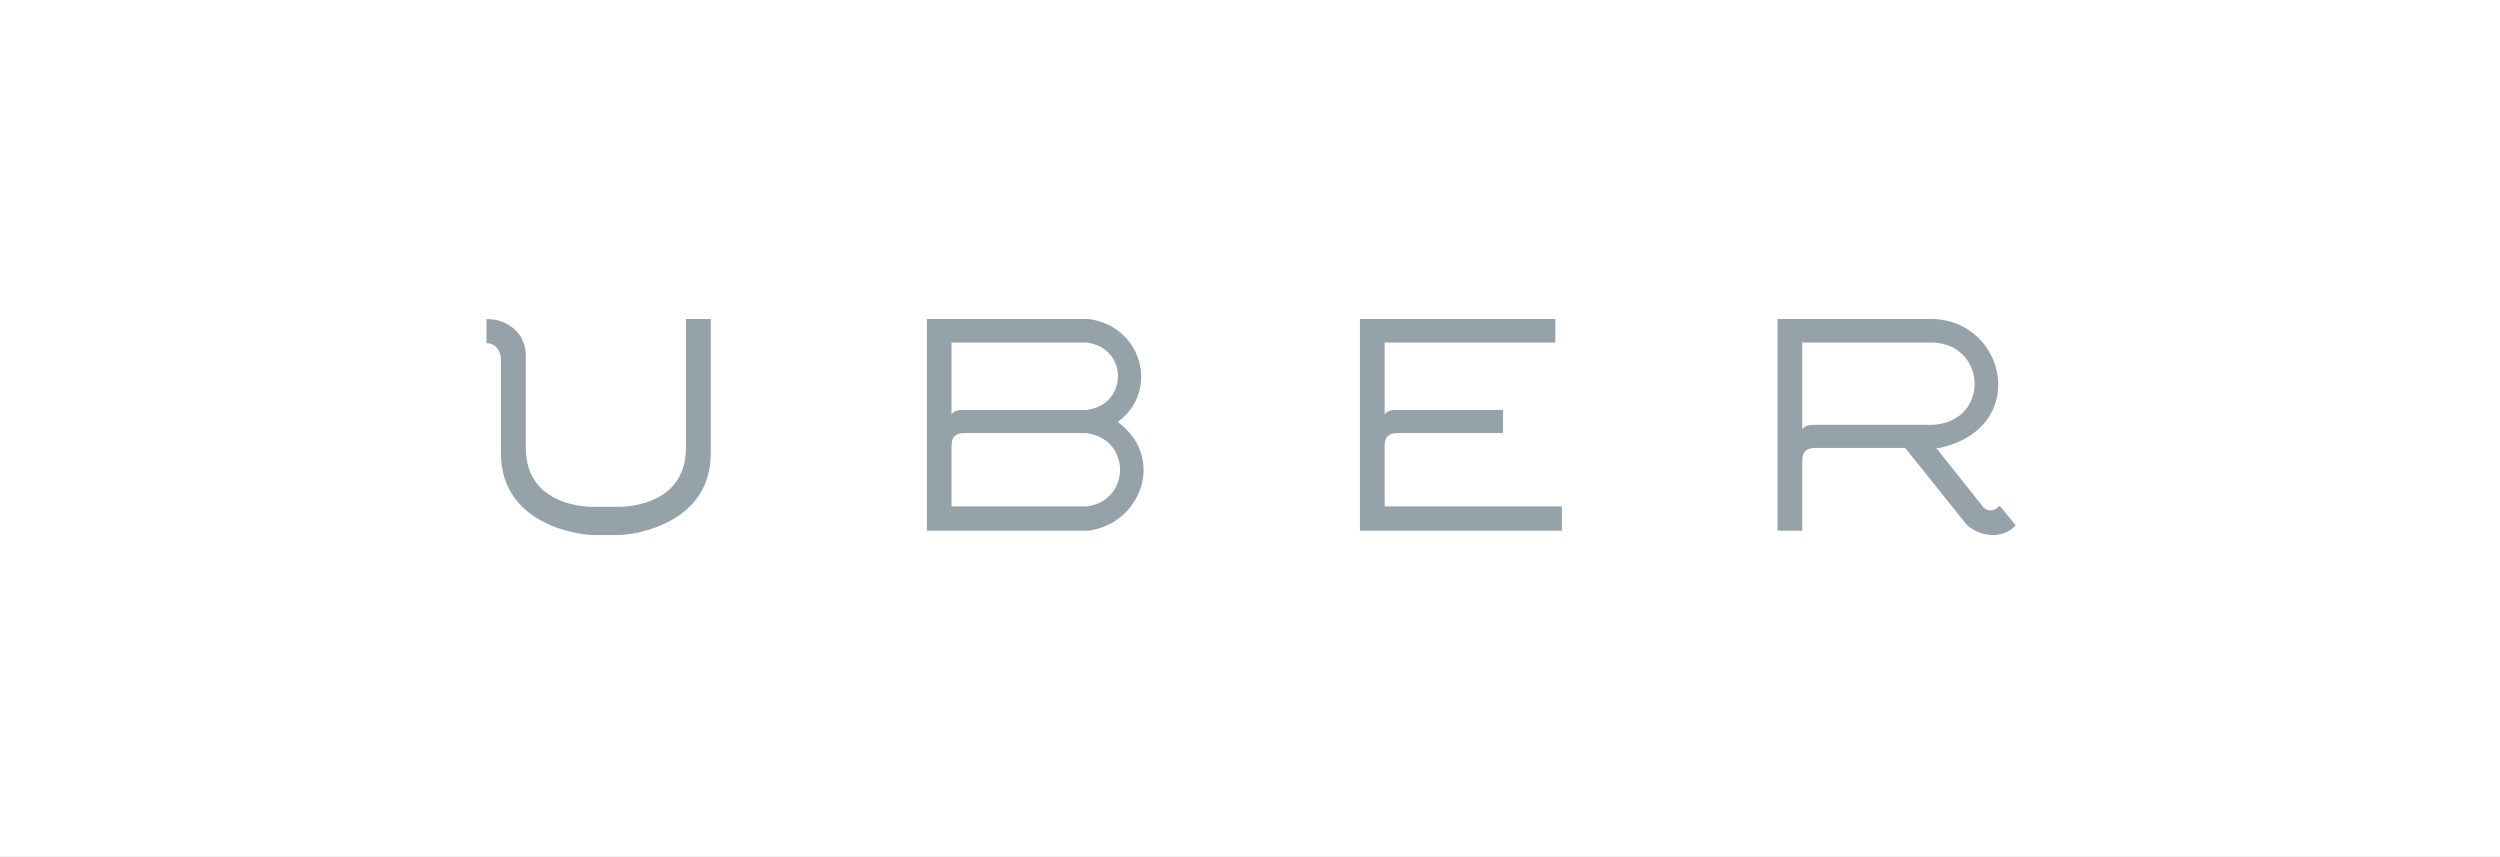
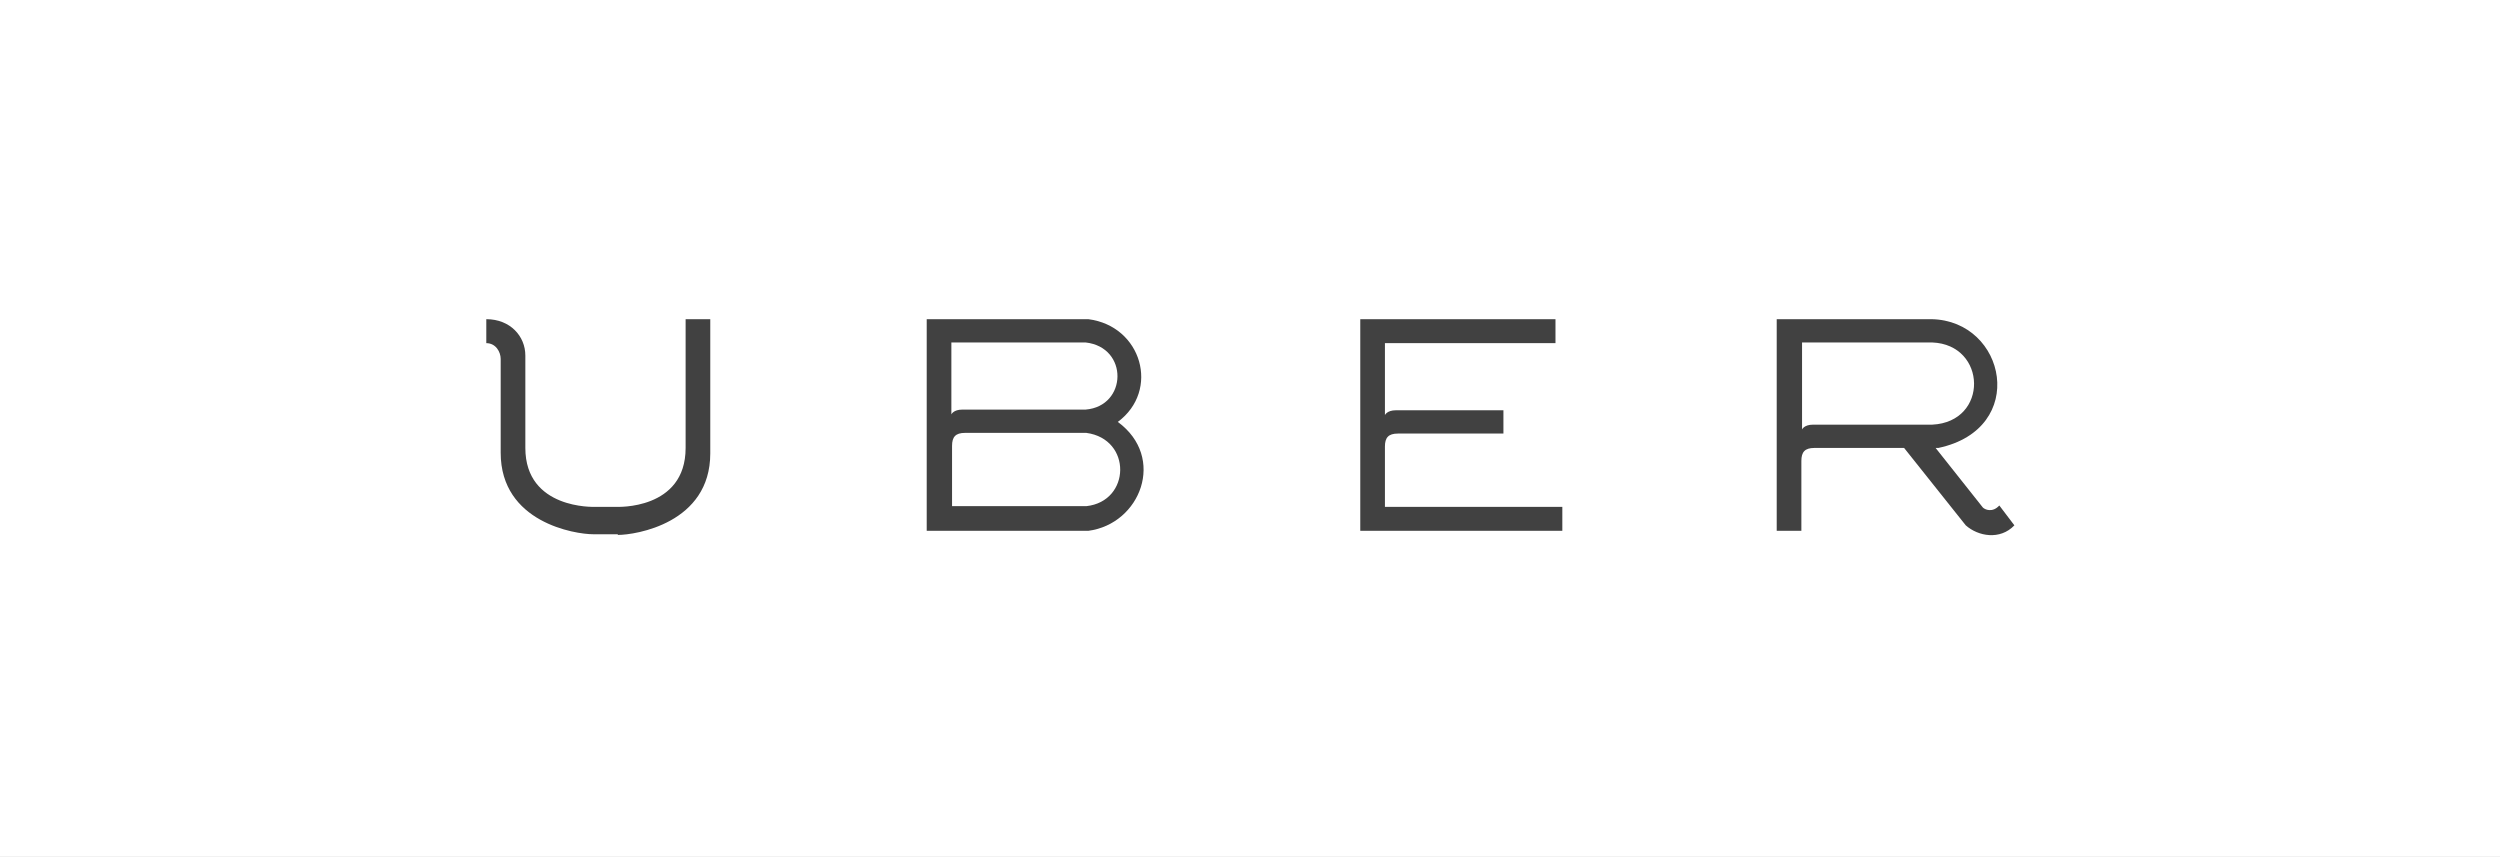
- <svg xmlns="http://www.w3.org/2000/svg" width="365px" height="125px" viewBox="0 0 365 125" version="1.1">
-   <defs />
-   <g id="Welcome" stroke="none" stroke-width="1" fill="none" fill-rule="evenodd">
-     <g id="Desktop-HD---Why-Us" transform="translate(-570, -1828)">
-       <g id="uber" transform="translate(570, 1828)">
-         <rect id="Rectangle-84" fill="#FFFFFF" x="0" y="0" width="365" height="125" />
-         <g transform="translate(71, 46.56911)" fill="#95A2AA">
-           <path d="M220.949,27.268 C219.947,28.37 218.881,27.865 218.596,27.525 L211.684,18.834 L212.125,18.834 C225.361,15.995 222.015,0.278 211.171,0.008 L188.523,0.008 L188.523,30.904 L192.126,30.904 L192.126,20.78 C192.126,19.495 192.604,18.834 194.038,18.834 L207.161,18.834 L216.206,30.132 C218.017,31.684 221.252,32.336 223.302,30.132 L220.949,27.268 L220.949,27.268 Z M193.744,15.456 C192.444,15.456 192.126,16.117 192.126,16.117 L192.126,3.436 L211.171,3.436 C219.209,3.755 219.454,15.041 211.171,15.456 L193.744,15.456 L193.744,15.456 Z" id="Fill-1" />
-           <path d="M156.082,0.008 L127.551,0.008 L127.551,30.904 L157.038,30.904 L157.038,27.369 L131.154,27.369 L131.154,18.602 C131.154,17.317 131.632,16.656 133.066,16.656 L148.435,16.656 L148.435,13.277 L132.772,13.277 C131.473,13.277 131.154,13.938 131.154,13.938 L131.154,3.436 L156.082,3.436 L156.082,0.008" id="Fill-2" />
-           <path d="M92.192,15.04 C98.368,10.486 95.721,1.012 87.926,0.008 L64.322,0.008 L64.322,30.904 L87.926,30.904 C95.549,29.921 99.268,20.257 92.192,15.04 L92.192,15.04 Z M67.925,3.436 L87.559,3.436 C93.883,4.17 93.662,12.69 87.559,13.277 L69.543,13.277 C68.244,13.277 67.925,13.938 67.925,13.938 L67.925,3.436 L67.925,3.436 Z M87.559,27.369 L67.925,27.369 L67.925,18.602 C67.925,17.317 68.404,16.656 69.837,16.656 L87.559,16.656 C94.29,17.507 94.071,26.686 87.559,27.369 L87.559,27.369 Z" id="Fill-3" />
-           <path d="M19.246,31.539 C21.893,31.539 32.777,29.802 32.777,19.593 L32.777,0.008 L29.149,0.008 L29.149,18.809 C29.149,27.866 19.05,27.427 19.05,27.427 L15.864,27.427 C15.864,27.427 5.765,27.866 5.765,18.809 L5.765,5.296 C5.765,2.506 3.559,0.008 0.029,0.008 L0.029,3.534 C1.451,3.534 2.137,4.856 2.137,5.884 L2.137,19.593 C2.137,29.802 13.02,31.539 15.668,31.539 L19.246,31.539" id="Fill-4" />
-         </g>
-       </g>
-     </g>
-   </g>
+ <svg xmlns="http://www.w3.org/2000/svg" version="1.1" id="Layer_1" x="0px" y="0px" viewBox="-951 3197.7 365 125" enable-background="new -951 3197.7 365 125" xml:space="preserve">
+   <rect id="Rectangle-84" x="-951" y="3197.7" fill="#FFFFFF" width="365" height="125">
+ </rect>
+   <path id="Fill-1" fill="#414141" d="M-659.1,3271.5c-1,1.1-2.1,0.6-2.4,0.3l-6.9-8.7h0.4c13.2-2.8,9.9-18.6-1-18.8h-22.6v30.9h3.6  V3265c0-1.3,0.5-1.9,1.9-1.9h13.1l9,11.3c1.8,1.6,5,2.2,7.1,0L-659.1,3271.5L-659.1,3271.5z M-686.3,3259.7c-1.3,0-1.6,0.7-1.6,0.7  v-12.7h19c8,0.3,8.3,11.6,0,12H-686.3L-686.3,3259.7z" />
+   <path id="Fill-2" fill="#414141" d="M-723.9,3244.3h-28.5v30.9h29.5v-3.5h-25.9v-8.8c0-1.3,0.5-1.9,1.9-1.9h15.4v-3.4h-15.7  c-1.3,0-1.6,0.7-1.6,0.7v-10.5h24.9V3244.3" />
+   <path id="Fill-3" fill="#414141" d="M-787.8,3259.3c6.2-4.6,3.5-14-4.3-15h-23.6v30.9h23.6C-784.5,3274.2-780.7,3264.5-787.8,3259.3  L-787.8,3259.3z M-812.1,3247.7h19.6c6.3,0.7,6.1,9.3,0,9.8h-18c-1.3,0-1.6,0.7-1.6,0.7V3247.7L-812.1,3247.7z M-792.4,3271.6h-19.6  v-8.8c0-1.3,0.5-1.9,1.9-1.9h17.7C-785.7,3261.8-785.9,3270.9-792.4,3271.6L-792.4,3271.6z" />
+   <path id="Fill-4" fill="#414141" d="M-860.8,3275.8c2.6,0,13.5-1.7,13.5-11.9v-19.6h-3.6v18.8c0,9.1-10.1,8.6-10.1,8.6h-3.2  c0,0-10.1,0.4-10.1-8.6v-13.5c0-2.8-2.2-5.3-5.7-5.3v3.5c1.4,0,2.1,1.3,2.1,2.3v13.7c0,10.2,10.9,11.9,13.5,11.9H-860.8" />
</svg>
